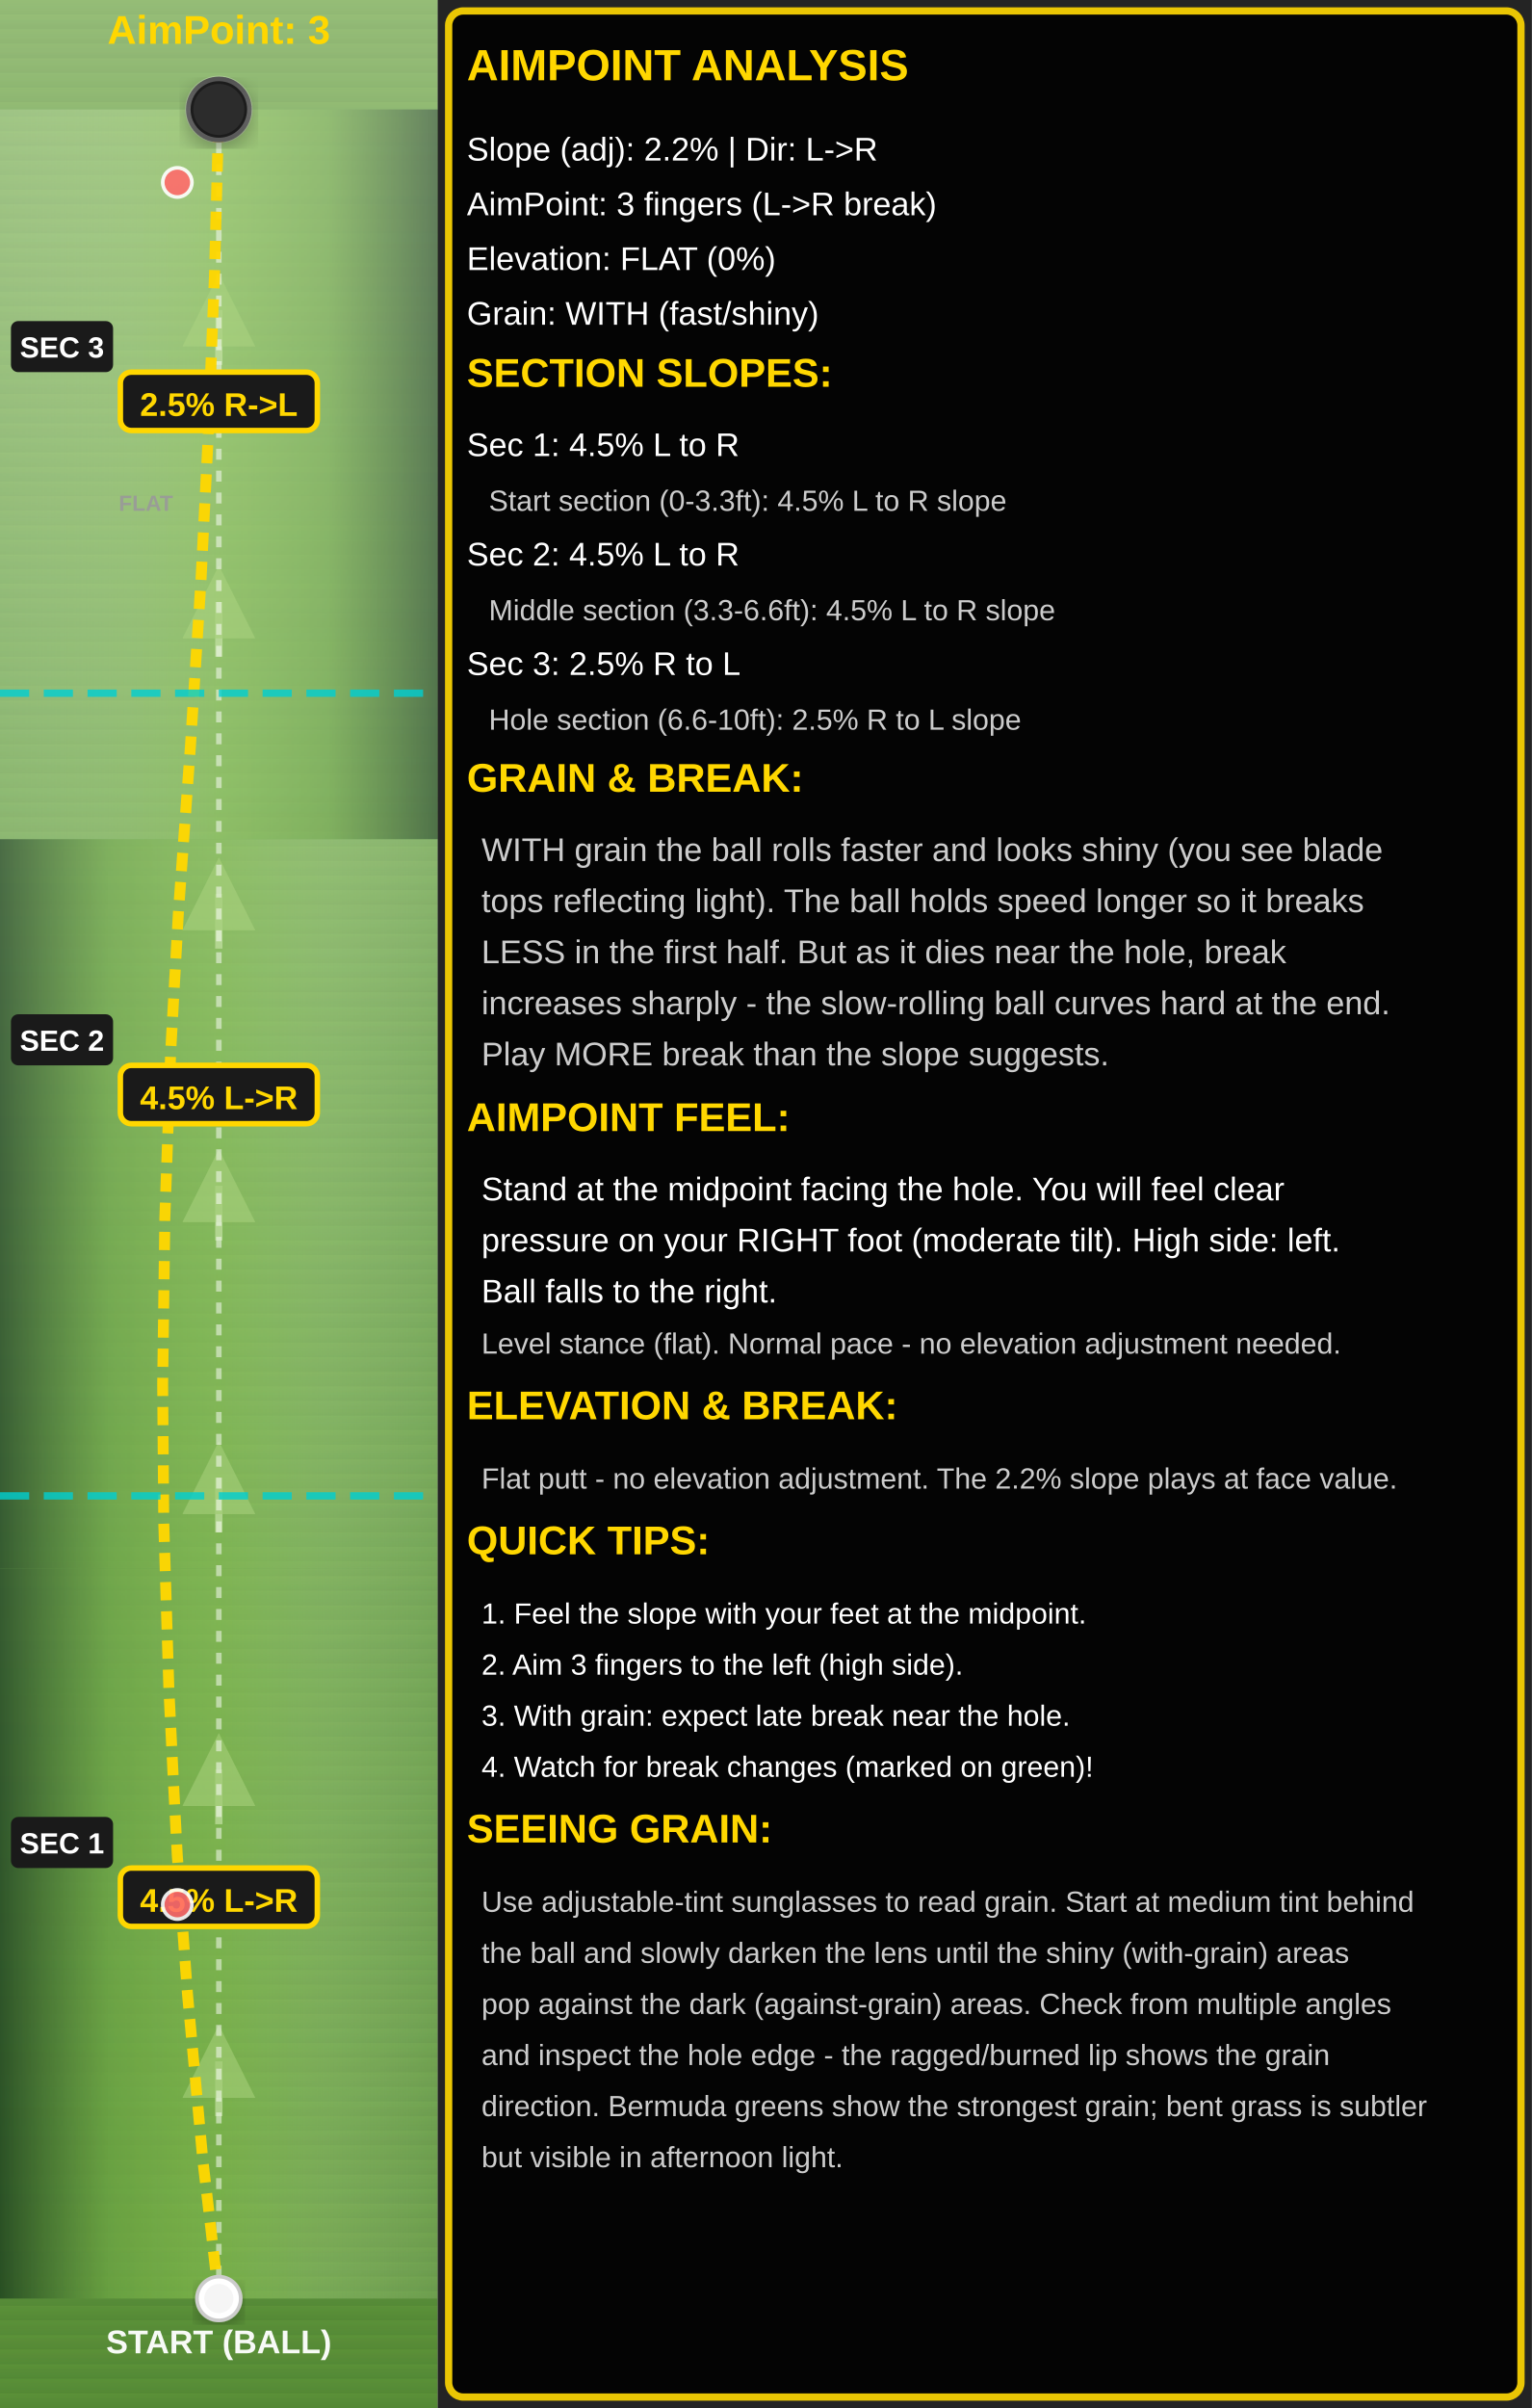
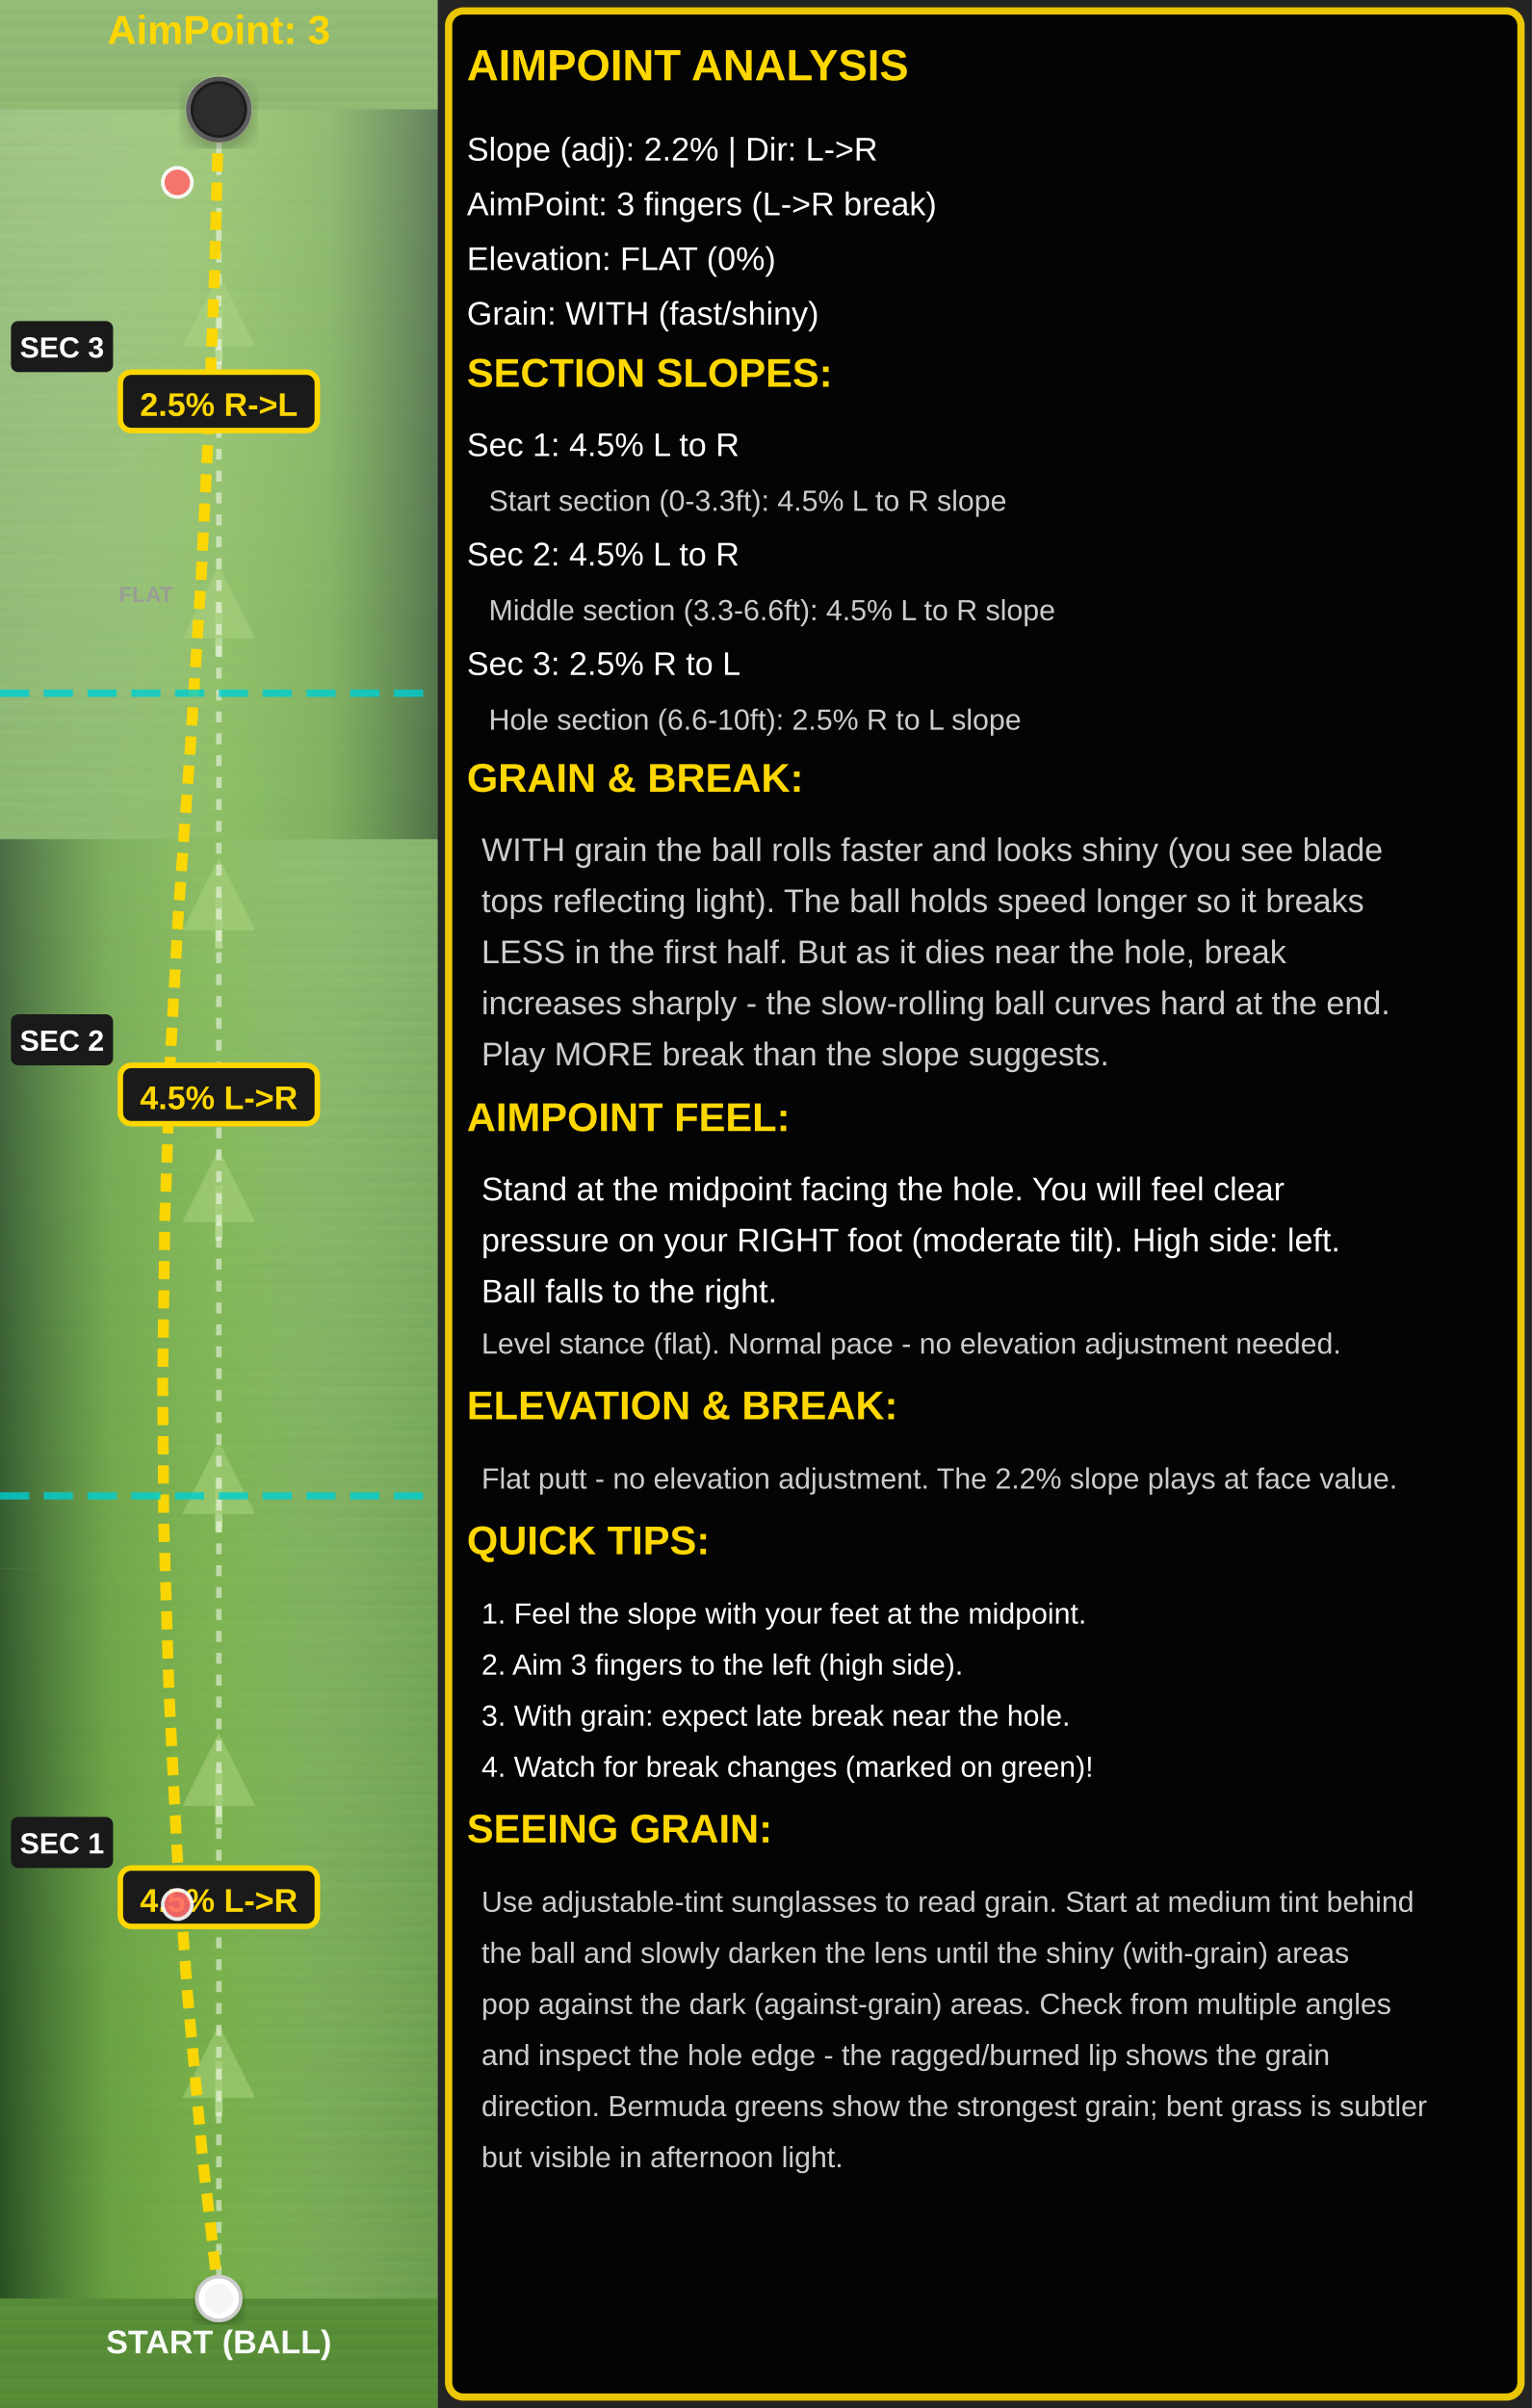
<svg xmlns="http://www.w3.org/2000/svg" width="420" height="660">
  <defs>
    <linearGradient id="baseGreen" x1="0%" y1="0%" x2="0%" y2="100%">
      <stop offset="0%" style="stop-color:#689F38;stop-opacity:1" />
      <stop offset="50%" style="stop-color:#558B2F;stop-opacity:1" />
      <stop offset="100%" style="stop-color:#4A7C27;stop-opacity:1" />
    </linearGradient>
    <linearGradient id="grainGradient" x1="0%" y1="0%" x2="0%" y2="100%">
      <stop offset="0%" style="stop-color:#E8F5E9;stop-opacity:0.6" />
      <stop offset="30%" style="stop-color:#C8E6C9;stop-opacity:0.5" />
      <stop offset="60%" style="stop-color:#A5D6A7;stop-opacity:0.35" />
      <stop offset="100%" style="stop-color:#81C784;stop-opacity:0.2" />
    </linearGradient>
    <linearGradient id="elevationGradient" x1="0%" y1="0%" x2="0%" y2="100%">
      <stop offset="0%" style="stop-color:#689F38;stop-opacity:0.15" />
      <stop offset="100%" style="stop-color:#689F38;stop-opacity:0.15" />
    </linearGradient>
    <linearGradient id="breakGradientSec1" x1="0%" y1="0%" x2="100%" y2="0%">
      <stop offset="0%" style="stop-color:#1B3D14;stop-opacity:1.0" />
      <stop offset="25%" style="stop-color:#689F38;stop-opacity:0.8" />
      <stop offset="50%" style="stop-color:#8BC34A;stop-opacity:0.6" />
      <stop offset="75%" style="stop-color:#AED581;stop-opacity:0.4" />
      <stop offset="100%" style="stop-color:#C5E1A5;stop-opacity:0.2" />
    </linearGradient>
    <linearGradient id="breakGradientSec2" x1="0%" y1="0%" x2="100%" y2="0%">
      <stop offset="0%" style="stop-color:#1B3D14;stop-opacity:1.0" />
      <stop offset="25%" style="stop-color:#689F38;stop-opacity:0.8" />
      <stop offset="50%" style="stop-color:#8BC34A;stop-opacity:0.6" />
      <stop offset="75%" style="stop-color:#AED581;stop-opacity:0.4" />
      <stop offset="100%" style="stop-color:#C5E1A5;stop-opacity:0.2" />
    </linearGradient>
    <linearGradient id="breakGradientSec3" x1="0%" y1="0%" x2="100%" y2="0%">
      <stop offset="0%" style="stop-color:#C5E1A5;stop-opacity:0.253" />
      <stop offset="25%" style="stop-color:#AED581;stop-opacity:0.388" />
      <stop offset="50%" style="stop-color:#8BC34A;stop-opacity:0.591" />
      <stop offset="75%" style="stop-color:#689F38;stop-opacity:0.761" />
      <stop offset="100%" style="stop-color:#1B3D14;stop-opacity:0.93" />
    </linearGradient>
    <linearGradient id="holeGrainGradient" x1="50%" y1="0%" x2="50%" y2="100%">
      <stop offset="0%" style="stop-color:#FFFFFF;stop-opacity:0.3" />
      <stop offset="50%" style="stop-color:#CCCCCC;stop-opacity:0.5" />
      <stop offset="100%" style="stop-color:#999999;stop-opacity:0.6" />
    </linearGradient>
    <filter id="shadow">
      <feDropShadow dx="0" dy="2" stdDeviation="3" flood-opacity="0.3" />
    </filter>
    <marker id="arrowhead-grain" markerWidth="10" markerHeight="10" refX="5" refY="5" orient="auto">
      <polygon points="0,0 10,5 0,10" fill="#AED581" opacity="0.7" />
    </marker>
    <marker id="arrowhead-elev-up" markerWidth="8" markerHeight="8" refX="4" refY="8" orient="0">
      <polygon points="4,0 8,8 0,8" fill="#FFA726" opacity="0.85" />
    </marker>
    <marker id="arrowhead-elev-down" markerWidth="8" markerHeight="8" refX="4" refY="0" orient="0">
      <polygon points="0,0 8,0 4,8" fill="#4FC3F7" opacity="0.85" />
    </marker>
    <pattern id="grassTexture" x="0" y="0" width="4" height="4" patternUnits="userSpaceOnUse">
      <rect width="4" height="4" fill="url(#baseGreen)" opacity="0.95" />
      <line x1="0" y1="2" x2="4" y2="2" stroke="#5A9B3F" stroke-width="0.5" opacity="0.3" />
    </pattern>
  </defs>
  <rect width="120" height="660" fill="url(#baseGreen)" />
  <rect width="120" height="660" fill="url(#grassTexture)" opacity="0.3" />
  <rect width="120" height="660" fill="url(#elevationGradient)" opacity="0.7" />
  <rect x="0" y="430.0" width="120" height="200.0" fill="url(#breakGradientSec1)" opacity="1.0" />
  <rect x="0" y="230.0" width="120" height="200.0" fill="url(#breakGradientSec2)" opacity="1.0" />
  <rect x="0" y="30" width="120" height="200.0" fill="url(#breakGradientSec3)" opacity="1.0" />
  <rect width="120" height="660" fill="url(#grainGradient)" opacity="0.6" />
  <line x1="60.0" y1="100" x2="60.0" y2="85" stroke="#C5E1A5" stroke-width="2" opacity="0.7" marker-end="url(#arrowhead-grain)" />
  <line x1="60.0" y1="180" x2="60.0" y2="165" stroke="#C5E1A5" stroke-width="2" opacity="0.7" marker-end="url(#arrowhead-grain)" />
  <line x1="60.0" y1="260" x2="60.0" y2="245" stroke="#C5E1A5" stroke-width="2" opacity="0.7" marker-end="url(#arrowhead-grain)" />
  <line x1="60.0" y1="340" x2="60.0" y2="325" stroke="#C5E1A5" stroke-width="2" opacity="0.7" marker-end="url(#arrowhead-grain)" />
  <line x1="60.0" y1="420" x2="60.0" y2="405" stroke="#C5E1A5" stroke-width="2" opacity="0.7" marker-end="url(#arrowhead-grain)" />
  <line x1="60.0" y1="500" x2="60.0" y2="485" stroke="#C5E1A5" stroke-width="2" opacity="0.7" marker-end="url(#arrowhead-grain)" />
  <line x1="60.0" y1="580" x2="60.0" y2="565" stroke="#C5E1A5" stroke-width="2" opacity="0.7" marker-end="url(#arrowhead-grain)" />
-   <text x="40.0" y="140" font-family="Arial, sans-serif" font-size="6" fill="#999999" text-anchor="middle" font-weight="bold" opacity="0.9">FLAT</text>
+   <text x="40.0" y="165" font-family="Arial, sans-serif" font-size="6" fill="#999999" text-anchor="middle" font-weight="bold" opacity="0.9">FLAT</text>
  <line x1="60.0" y1="630" x2="60.0" y2="30.0" stroke="#FFFFFF" stroke-width="1.5" stroke-dasharray="3,3" opacity="0.5" />
  <path d="M 60.0 630.0 C 58.6 617.5, 57.1 604.6, 55.6 592.0 C 54.2 577.0, 52.8 561.5, 51.4 546.5 C 50.5 533.9, 49.5 521.0, 48.6 508.5 C 47.8 493.4, 47.0 477.9, 46.3 462.9 C 45.8 447.9, 45.4 432.4, 44.9 417.3 C 44.8 404.8, 44.7 391.9, 44.6 379.4 C 44.8 364.3, 45.0 348.8, 45.2 333.8 C 45.7 318.8, 46.3 303.3, 46.8 288.2 C 47.5 275.7, 48.2 262.8, 48.9 250.3 C 50.0 235.2, 51.1 219.7, 52.2 204.7 C 53.2 189.6, 54.1 174.2, 55.1 159.1 C 55.7 146.6, 56.4 133.7, 57.0 121.1 C 57.6 106.1, 58.2 90.6, 58.8 75.6 C 59.2 60.5, 59.6 45.0, 60.0 30.0" stroke="#FFD700" stroke-width="3" fill="none" stroke-dasharray="5,3" opacity="0.95" />
  <line x1="0" y1="410.0" x2="120" y2="410.0" stroke="#00CED1" stroke-width="2" opacity="0.8" stroke-dasharray="8,4" />
  <line x1="0" y1="190.0" x2="120" y2="190.0" stroke="#00CED1" stroke-width="2" opacity="0.8" stroke-dasharray="8,4" />
  <rect x="3" y="498.0" width="28" height="14" fill="#1A1A1A" rx="2" />
  <text x="17" y="508.0" font-family="Arial, sans-serif" font-size="8" fill="#FFFFFF" text-anchor="middle" font-weight="bold">SEC 1</text>
  <rect x="33.0" y="512.0" width="54" height="16" fill="#1A1A1A" rx="3" stroke="#FFD700" stroke-width="1.5" />
  <text x="60.0" y="524.0" font-family="Arial, sans-serif" font-size="9" fill="#FFD700" text-anchor="middle" font-weight="bold">4.5% L-&gt;R</text>
  <rect x="3" y="278.0" width="28" height="14" fill="#1A1A1A" rx="2" />
  <text x="17" y="288.0" font-family="Arial, sans-serif" font-size="8" fill="#FFFFFF" text-anchor="middle" font-weight="bold">SEC 2</text>
  <rect x="33.0" y="292.0" width="54" height="16" fill="#1A1A1A" rx="3" stroke="#FFD700" stroke-width="1.5" />
  <text x="60.0" y="304.0" font-family="Arial, sans-serif" font-size="9" fill="#FFD700" text-anchor="middle" font-weight="bold">4.5% L-&gt;R</text>
  <rect x="3" y="88.0" width="28" height="14" fill="#1A1A1A" rx="2" />
  <text x="17" y="98.0" font-family="Arial, sans-serif" font-size="8" fill="#FFFFFF" text-anchor="middle" font-weight="bold">SEC 3</text>
  <rect x="33.0" y="102.0" width="54" height="16" fill="#1A1A1A" rx="3" stroke="#FFD700" stroke-width="1.5" />
  <text x="60.0" y="114.0" font-family="Arial, sans-serif" font-size="9" fill="#FFD700" text-anchor="middle" font-weight="bold">2.5% R-&gt;L</text>
  <circle cx="48.618" cy="522" r="4" fill="#FF6B6B" opacity="0.9" stroke="#FFFFFF" stroke-width="1" />
  <circle cx="48.618" cy="50" r="4" fill="#FF6B6B" opacity="0.9" stroke="#FFFFFF" stroke-width="1" />
  <text x="60.0" y="12" font-family="Arial, sans-serif" font-size="11" fill="#FFD700" text-anchor="middle" font-weight="bold">AimPoint: 3</text>
  <circle cx="60.0" cy="30.0" r="9" fill="#1A1A1A" filter="url(#shadow)" />
  <circle cx="60.0" cy="30.0" r="7" fill="#2C2C2C" />
  <circle cx="60.0" cy="30.0" r="8.5" fill="none" stroke="url(#holeGrainGradient)" stroke-width="1.5" opacity="0.8" />
  <circle cx="60.0" cy="630" r="6" fill="#FFFFFF" stroke="#CCCCCC" stroke-width="1" filter="url(#shadow)" />
  <circle cx="60.0" cy="630" r="4" fill="#F5F5F5" />
  <text x="60.0" y="645" font-family="Arial, sans-serif" font-size="9" fill="#FFFFFF" text-anchor="middle" font-weight="bold" opacity="0.95">START (BALL)</text>
  <rect x="120" y="0" width="300" height="660" fill="#1A1A1A" opacity="0.95" />
  <rect x="123" y="3" width="294" height="654" fill="#000000" opacity="0.9" rx="4" stroke="#FFD700" stroke-width="2" />
  <text x="128" y="22" font-family="Arial, sans-serif" font-size="12" fill="#FFD700" font-weight="bold">AIMPOINT ANALYSIS</text>
  <text x="128" y="44" font-family="Arial, sans-serif" font-size="9" fill="#FFFFFF">Slope (adj): 2.2%  |  Dir: L-&gt;R</text>
  <text x="128" y="59" font-family="Arial, sans-serif" font-size="9" fill="#FFFFFF">AimPoint: 3 fingers (L-&gt;R break)</text>
  <text x="128" y="74" font-family="Arial, sans-serif" font-size="9" fill="#FFFFFF">Elevation: FLAT (0%)</text>
  <text x="128" y="89" font-family="Arial, sans-serif" font-size="9" fill="#FFFFFF">Grain: WITH (fast/shiny)</text>
  <text x="128" y="106" font-family="Arial, sans-serif" font-size="11" fill="#FFD700" font-weight="bold">SECTION SLOPES:</text>
  <text x="128" y="125" font-family="Arial, sans-serif" font-size="9" fill="#FFFFFF">Sec 1: 4.5% L to R</text>
  <text x="134" y="140" font-family="Arial, sans-serif" font-size="8" fill="#CCCCCC">Start section (0-3.3ft): 4.5% L to R slope</text>
  <text x="128" y="155" font-family="Arial, sans-serif" font-size="9" fill="#FFFFFF">Sec 2: 4.5% L to R</text>
  <text x="134" y="170" font-family="Arial, sans-serif" font-size="8" fill="#CCCCCC">Middle section (3.3-6.6ft): 4.5% L to R slope</text>
  <text x="128" y="185" font-family="Arial, sans-serif" font-size="9" fill="#FFFFFF">Sec 3: 2.5% R to L</text>
  <text x="134" y="200" font-family="Arial, sans-serif" font-size="8" fill="#CCCCCC">Hole section (6.6-10ft): 2.5% R to L slope</text>
  <text x="128" y="217" font-family="Arial, sans-serif" font-size="11" fill="#FFD700" font-weight="bold">GRAIN &amp; BREAK:</text>
  <text x="132" y="236" font-family="Arial, sans-serif" font-size="9" fill="#CCCCCC">WITH grain the ball rolls faster and looks shiny (you see blade</text>
  <text x="132" y="250" font-family="Arial, sans-serif" font-size="9" fill="#CCCCCC">tops reflecting light). The ball holds speed longer so it breaks</text>
  <text x="132" y="264" font-family="Arial, sans-serif" font-size="9" fill="#CCCCCC">LESS in the first half. But as it dies near the hole, break</text>
  <text x="132" y="278" font-family="Arial, sans-serif" font-size="9" fill="#CCCCCC">increases sharply - the slow-rolling ball curves hard at the end.</text>
  <text x="132" y="292" font-family="Arial, sans-serif" font-size="9" fill="#CCCCCC">Play MORE break than the slope suggests.</text>
  <text x="128" y="310" font-family="Arial, sans-serif" font-size="11" fill="#FFD700" font-weight="bold">AIMPOINT FEEL:</text>
  <text x="132" y="329" font-family="Arial, sans-serif" font-size="9" fill="#FFFFFF">Stand at the midpoint facing the hole. You will feel clear</text>
  <text x="132" y="343" font-family="Arial, sans-serif" font-size="9" fill="#FFFFFF">pressure on your RIGHT foot (moderate tilt). High side: left.</text>
  <text x="132" y="357" font-family="Arial, sans-serif" font-size="9" fill="#FFFFFF">Ball falls to the right.</text>
  <text x="132" y="371" font-family="Arial, sans-serif" font-size="8" fill="#CCCCCC">Level stance (flat). Normal pace - no elevation adjustment needed.</text>
  <text x="128" y="389" font-family="Arial, sans-serif" font-size="11" fill="#FFD700" font-weight="bold">ELEVATION &amp; BREAK:</text>
  <text x="132" y="408" font-family="Arial, sans-serif" font-size="8" fill="#CCCCCC">Flat putt - no elevation adjustment. The 2.2% slope plays at face value.</text>
  <text x="128" y="426" font-family="Arial, sans-serif" font-size="11" fill="#FFD700" font-weight="bold">QUICK TIPS:</text>
  <text x="132" y="445" font-family="Arial, sans-serif" font-size="8" fill="#FFFFFF">1. Feel the slope with your feet at the midpoint.</text>
  <text x="132" y="459" font-family="Arial, sans-serif" font-size="8" fill="#FFFFFF">2. Aim 3 fingers to the left (high side).</text>
  <text x="132" y="473" font-family="Arial, sans-serif" font-size="8" fill="#FFFFFF">3. With grain: expect late break near the hole.</text>
  <text x="132" y="487" font-family="Arial, sans-serif" font-size="8" fill="#FFFFFF">4. Watch for break changes (marked on green)!</text>
  <text x="128" y="505" font-family="Arial, sans-serif" font-size="11" fill="#FFD700" font-weight="bold">SEEING GRAIN:</text>
  <text x="132" y="524" font-family="Arial, sans-serif" font-size="8" fill="#CCCCCC">Use adjustable-tint sunglasses to read grain. Start at medium tint behind</text>
  <text x="132" y="538" font-family="Arial, sans-serif" font-size="8" fill="#CCCCCC">the ball and slowly darken the lens until the shiny (with-grain) areas</text>
  <text x="132" y="552" font-family="Arial, sans-serif" font-size="8" fill="#CCCCCC">pop against the dark (against-grain) areas. Check from multiple angles</text>
  <text x="132" y="566" font-family="Arial, sans-serif" font-size="8" fill="#CCCCCC">and inspect the hole edge - the ragged/burned lip shows the grain</text>
  <text x="132" y="580" font-family="Arial, sans-serif" font-size="8" fill="#CCCCCC">direction. Bermuda greens show the strongest grain; bent grass is subtler</text>
  <text x="132" y="594" font-family="Arial, sans-serif" font-size="8" fill="#CCCCCC">but visible in afternoon light.</text>
</svg>
